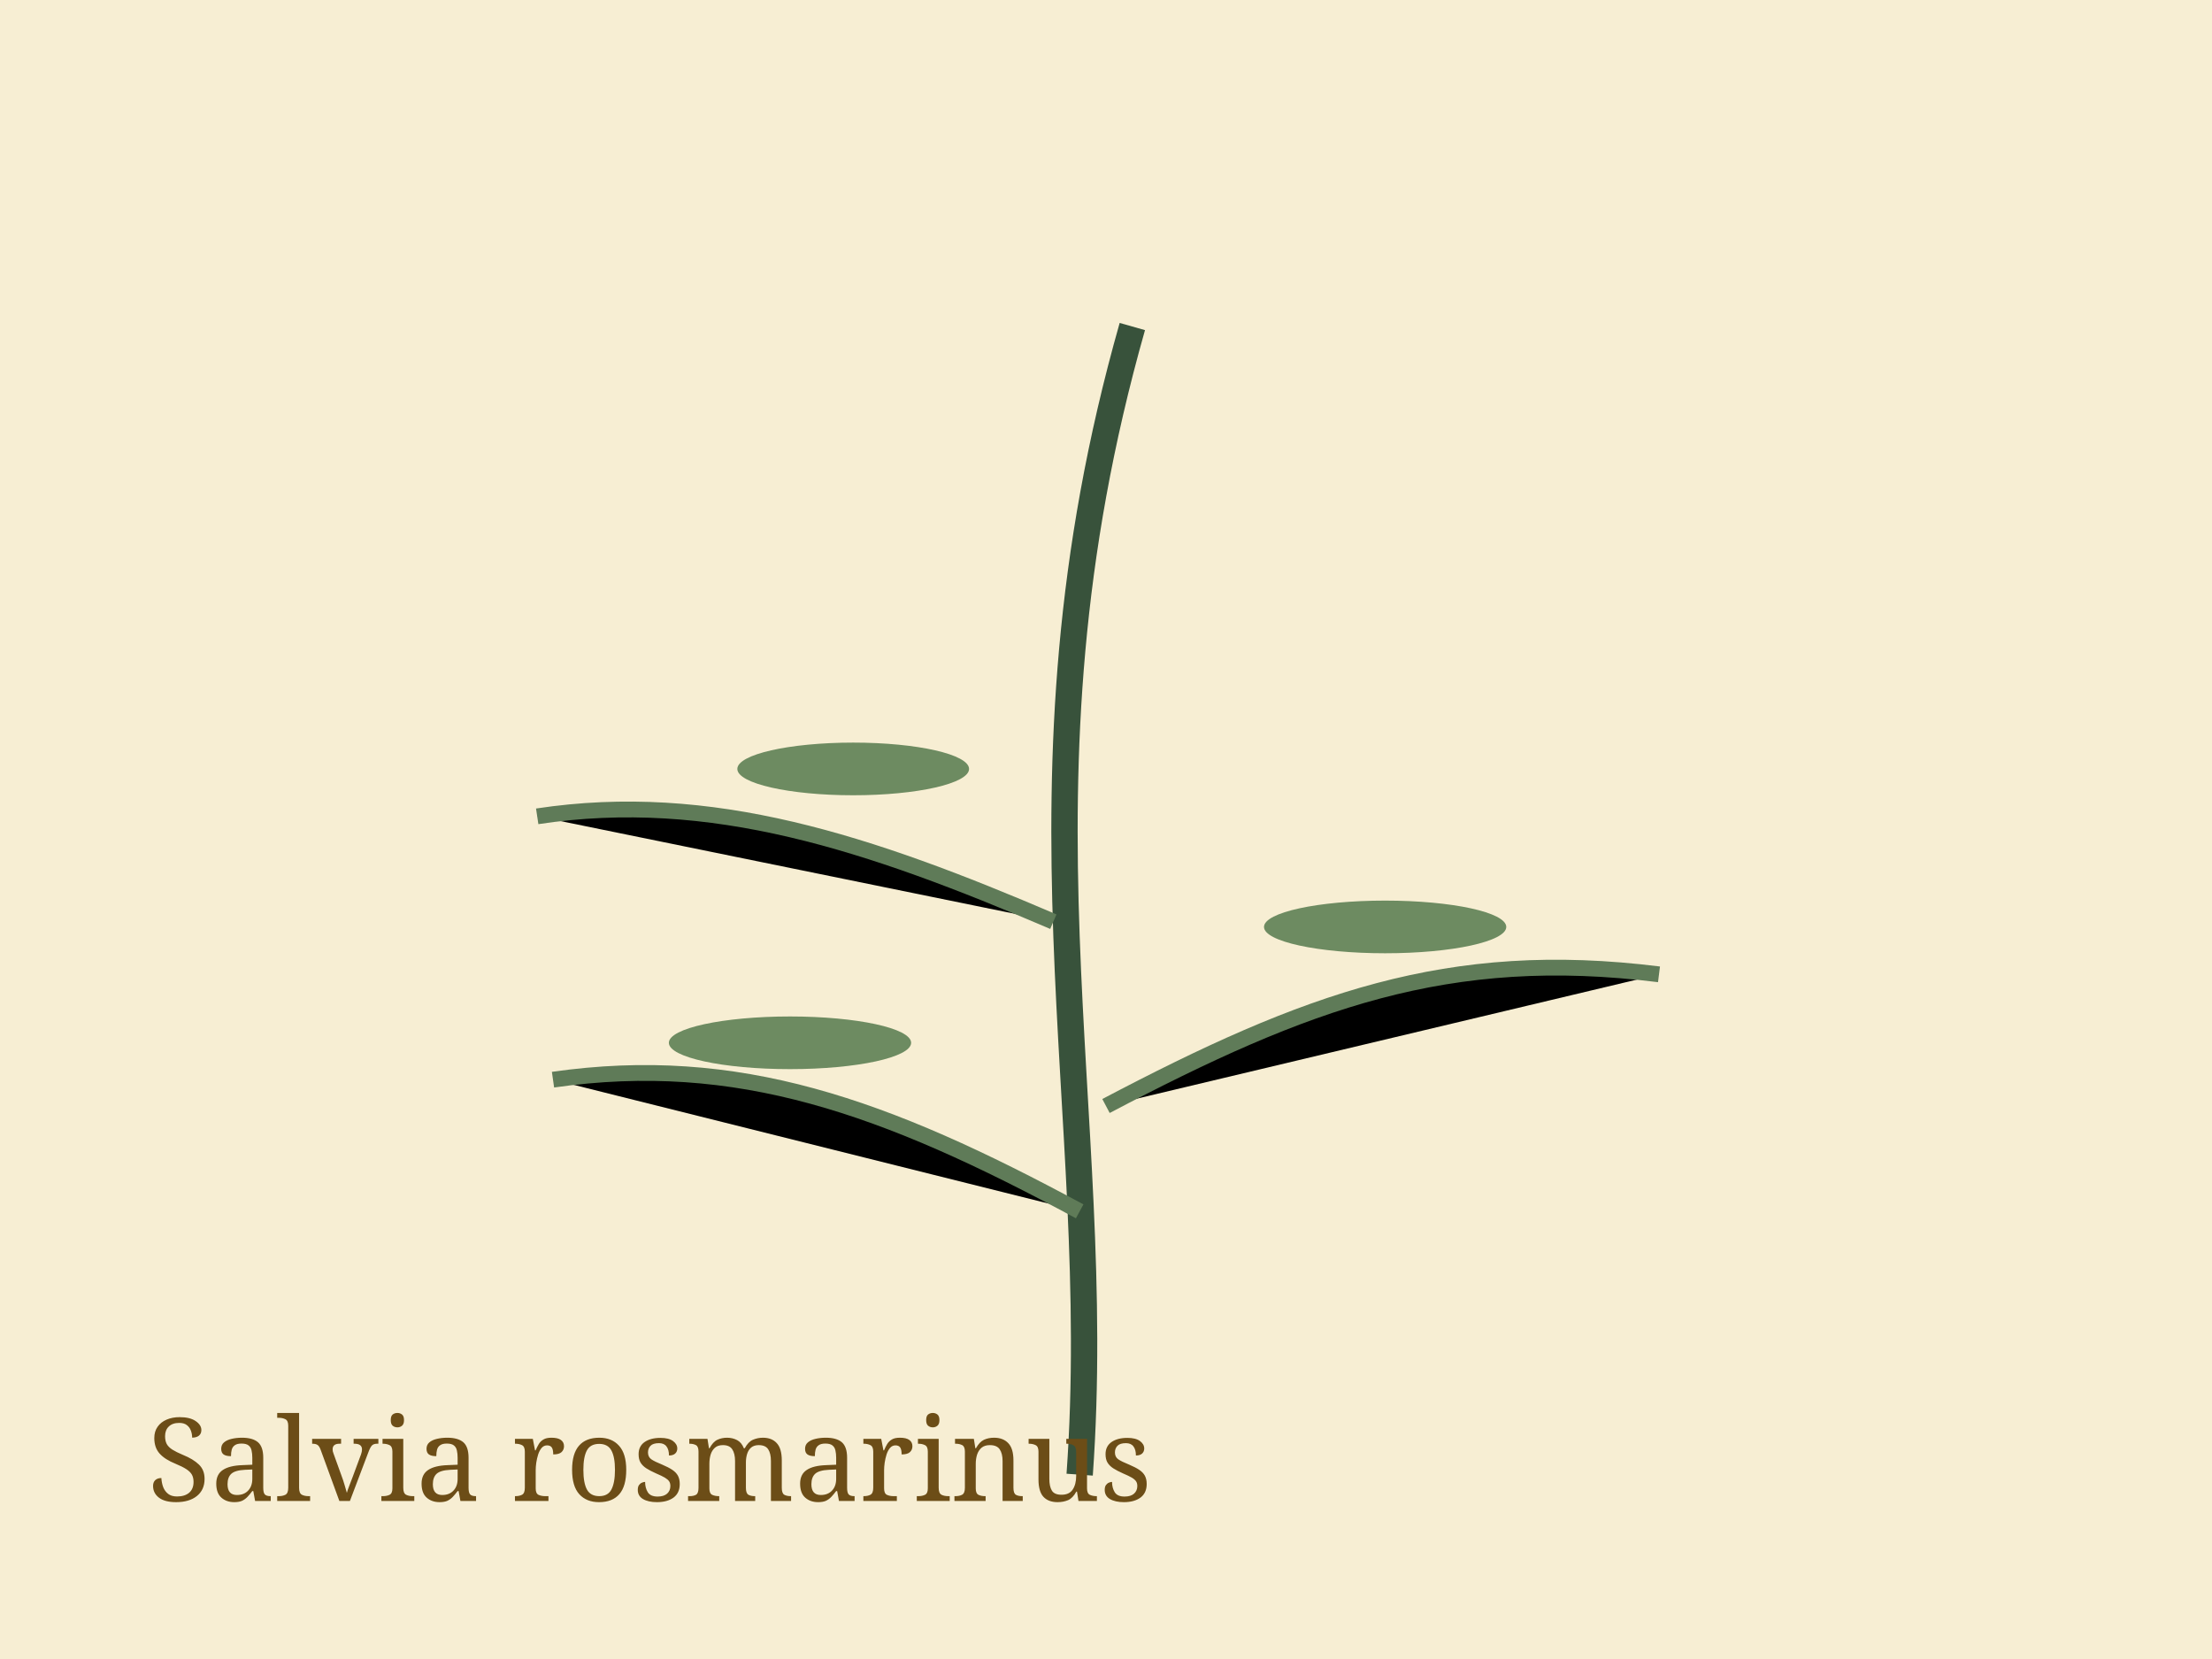
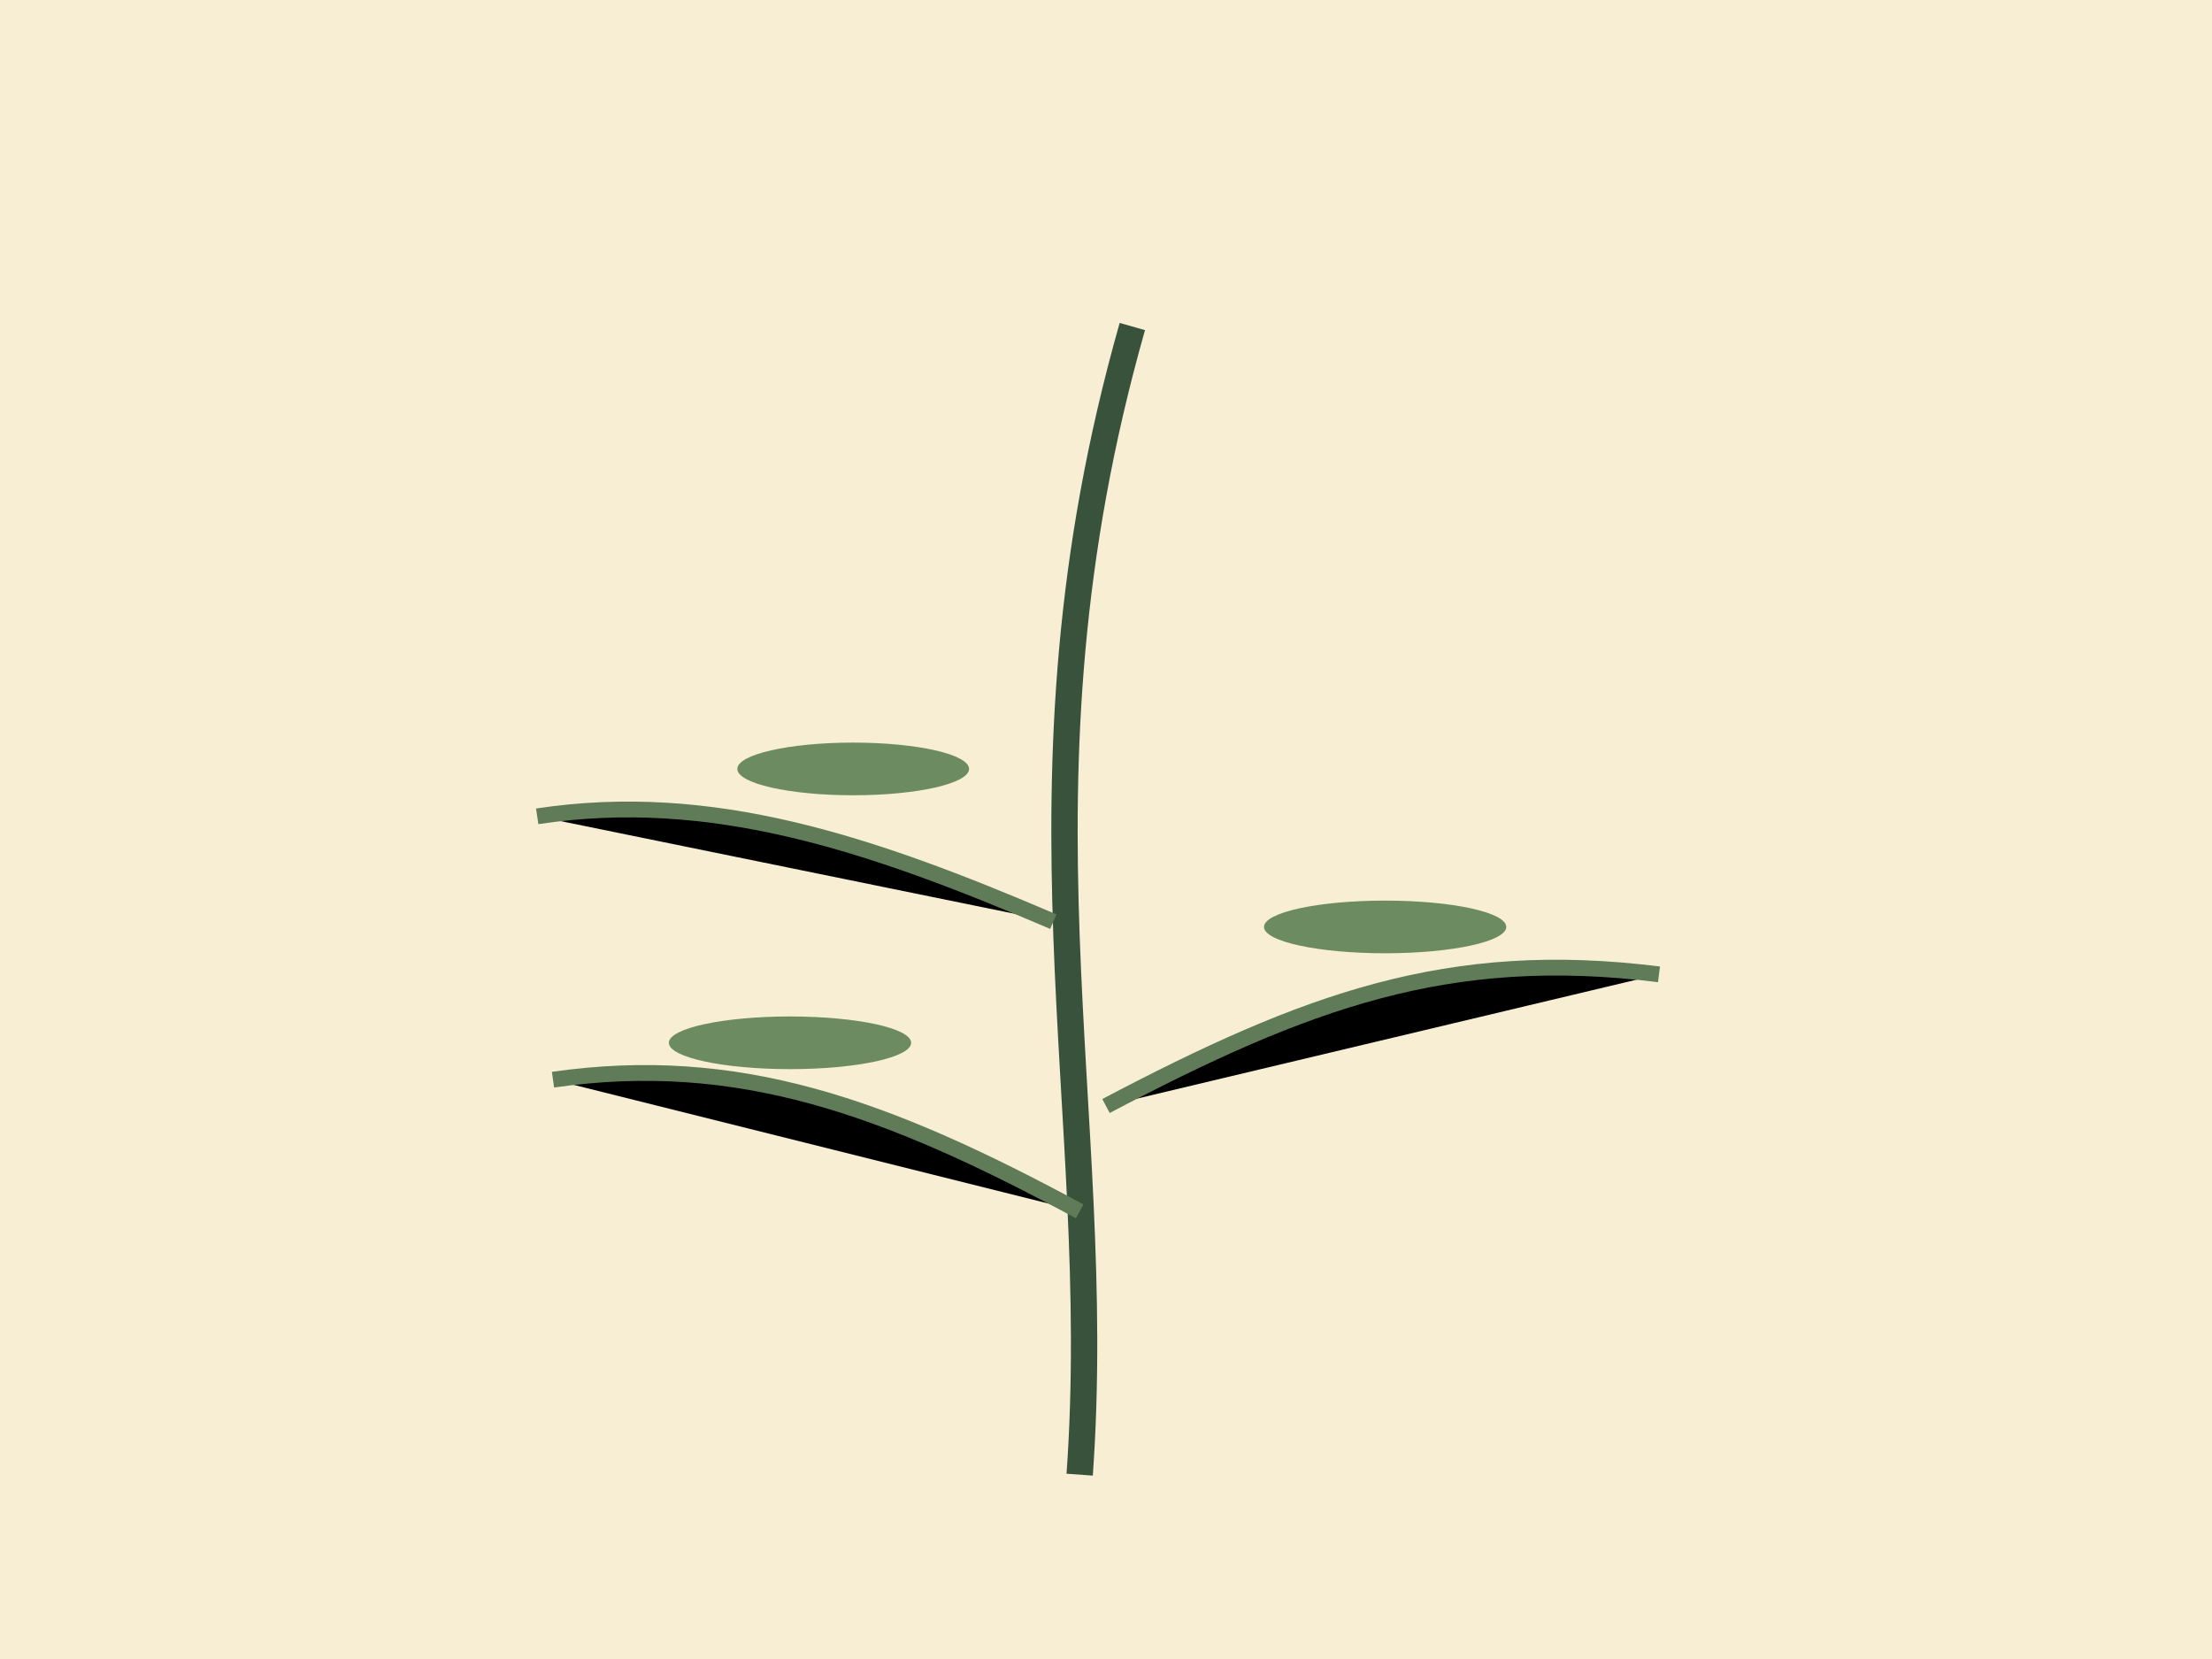
<svg xmlns="http://www.w3.org/2000/svg" viewBox="0 0 420 315">
  <rect width="420" height="315" fill="#F7EED3" />
  <path d="M205 280 C210 210 190 150 215 62" stroke="#38523B" stroke-width="5" fill="none" />
  <g stroke="#5F7B58" stroke-width="3">
    <path d="M205 230 C168 210 140 200 105 205" />
    <path d="M210 210 C248 190 275 180 315 185" />
    <path d="M200 175 C165 160 135 150 102 155" />
  </g>
  <g fill="#6D8B61">
    <ellipse cx="150" cy="198" rx="23" ry="5" />
    <ellipse cx="263" cy="176" rx="23" ry="5" />
    <ellipse cx="162" cy="146" rx="22" ry="5" />
  </g>
-   <text x="28" y="285" fill="#6C4D17" font-family="Georgia" font-size="22">Salvia rosmarinus</text>
</svg>
